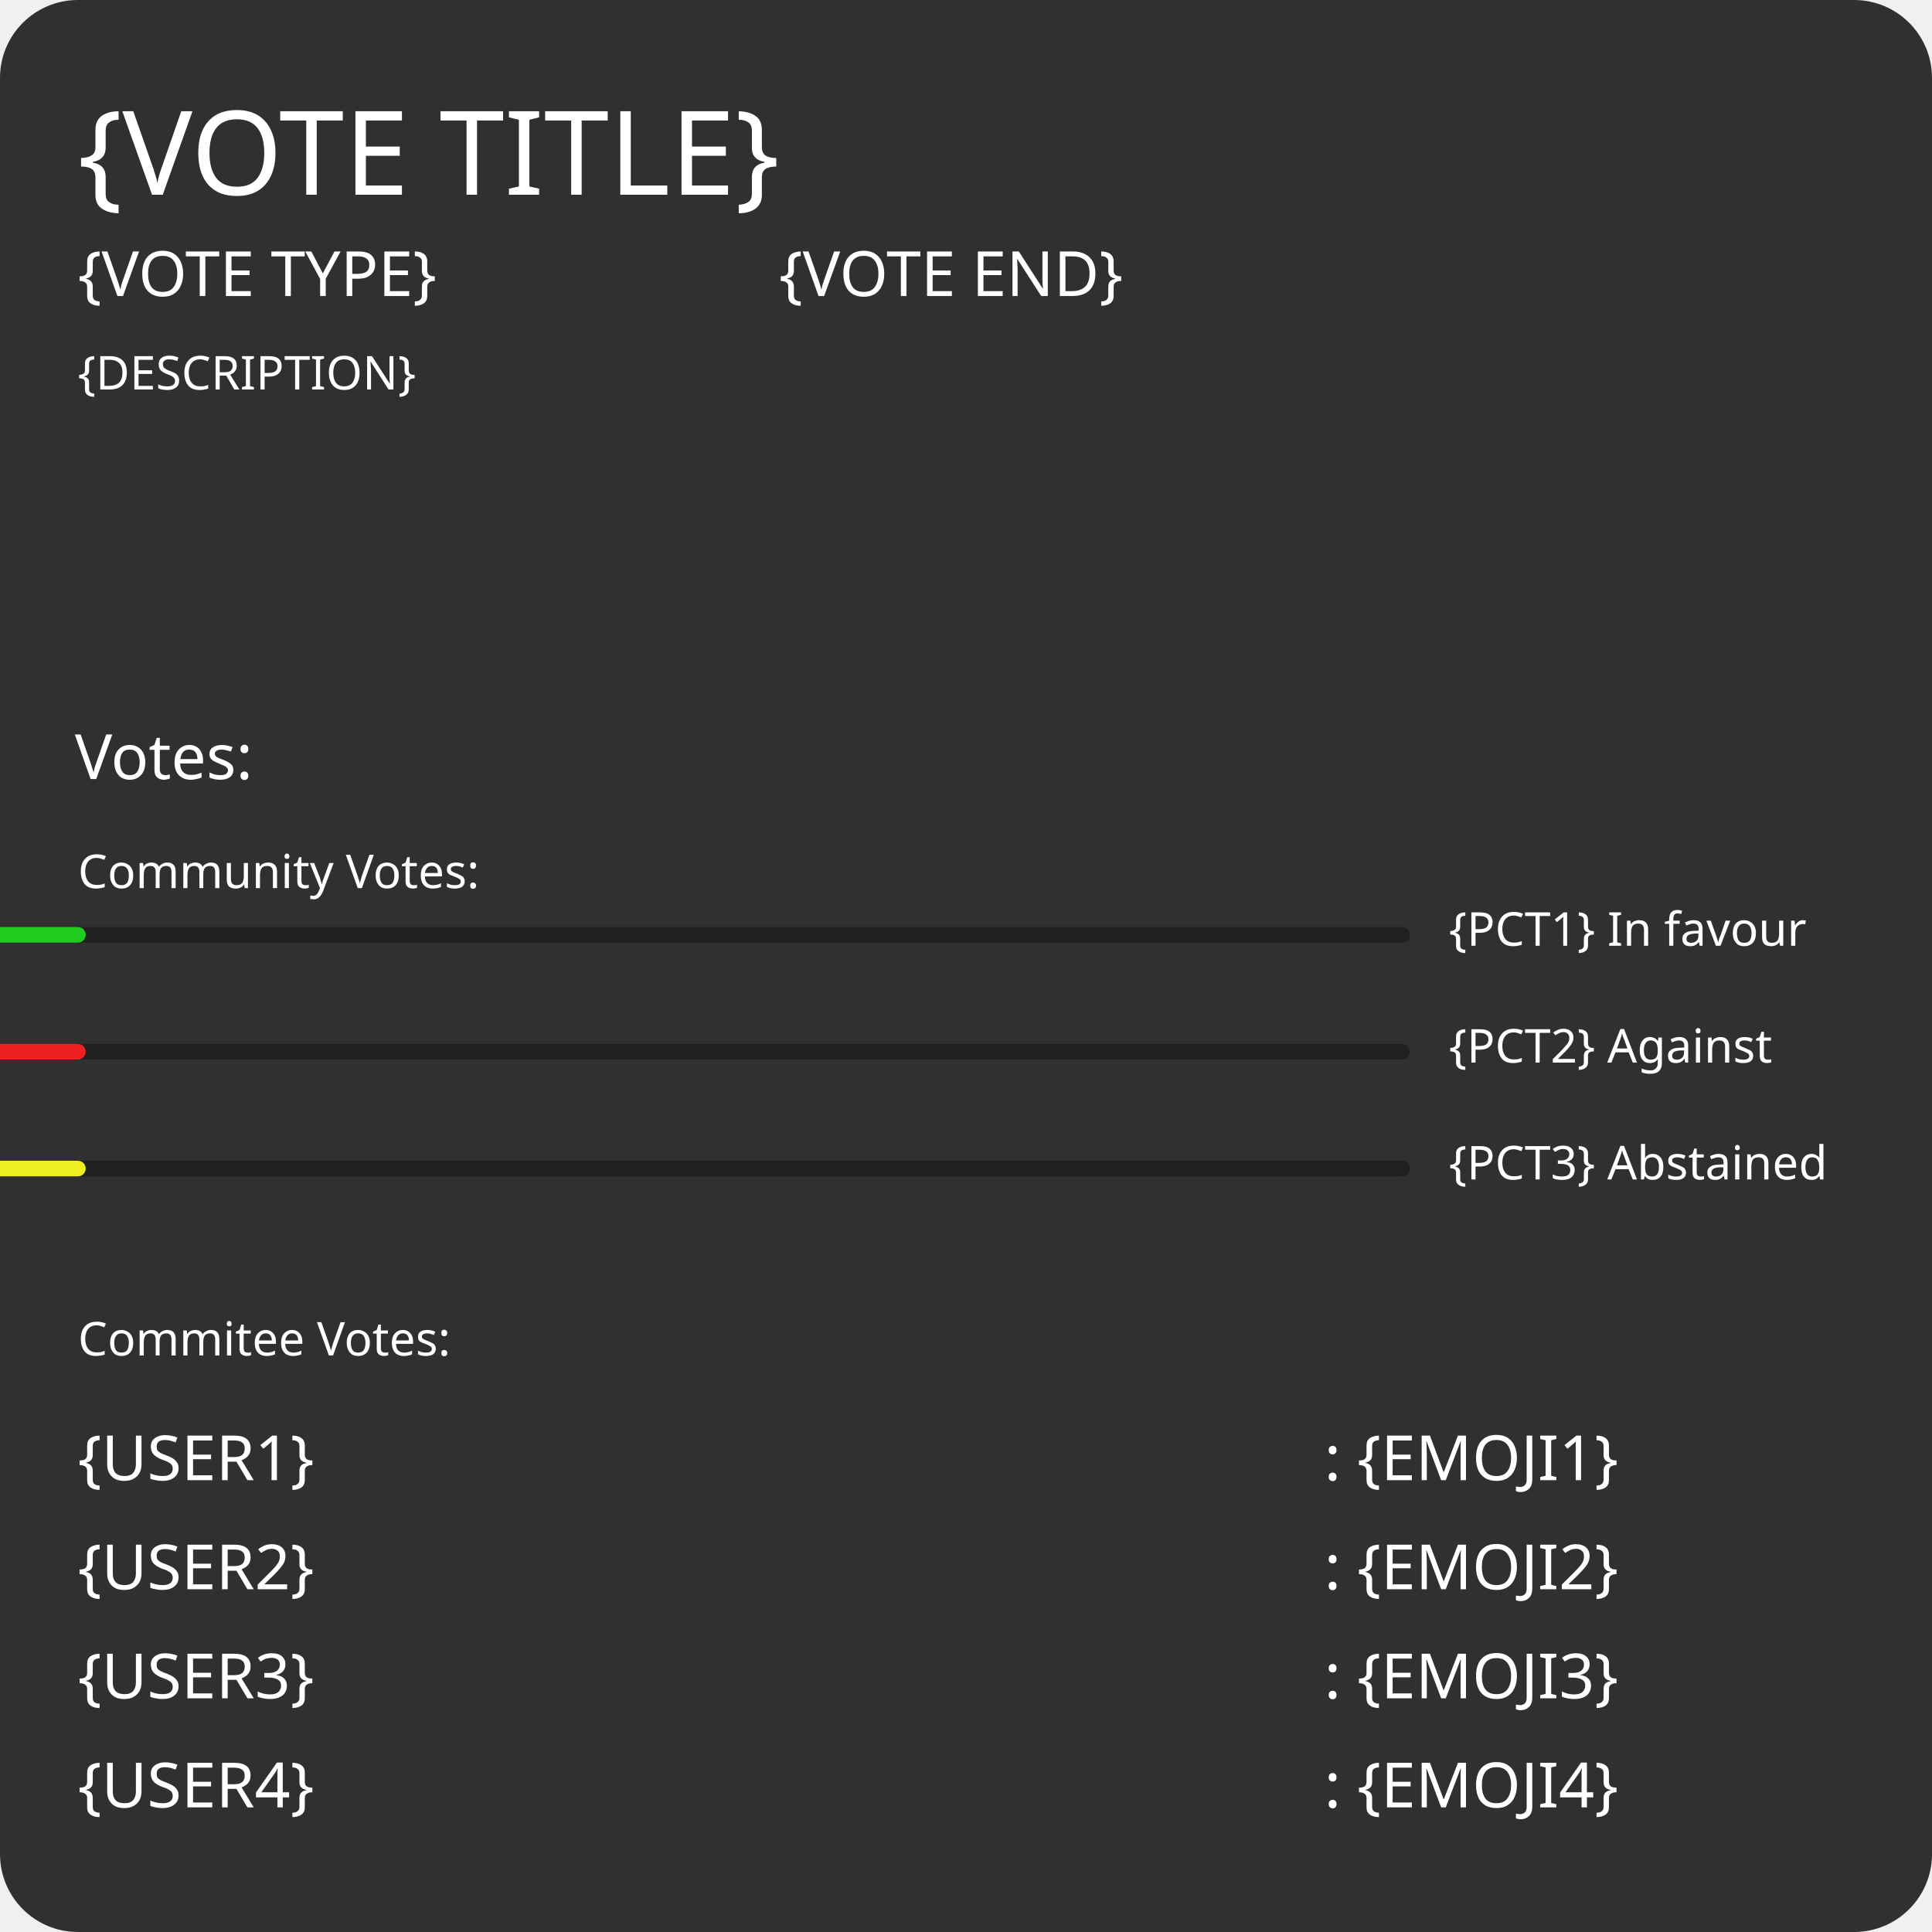
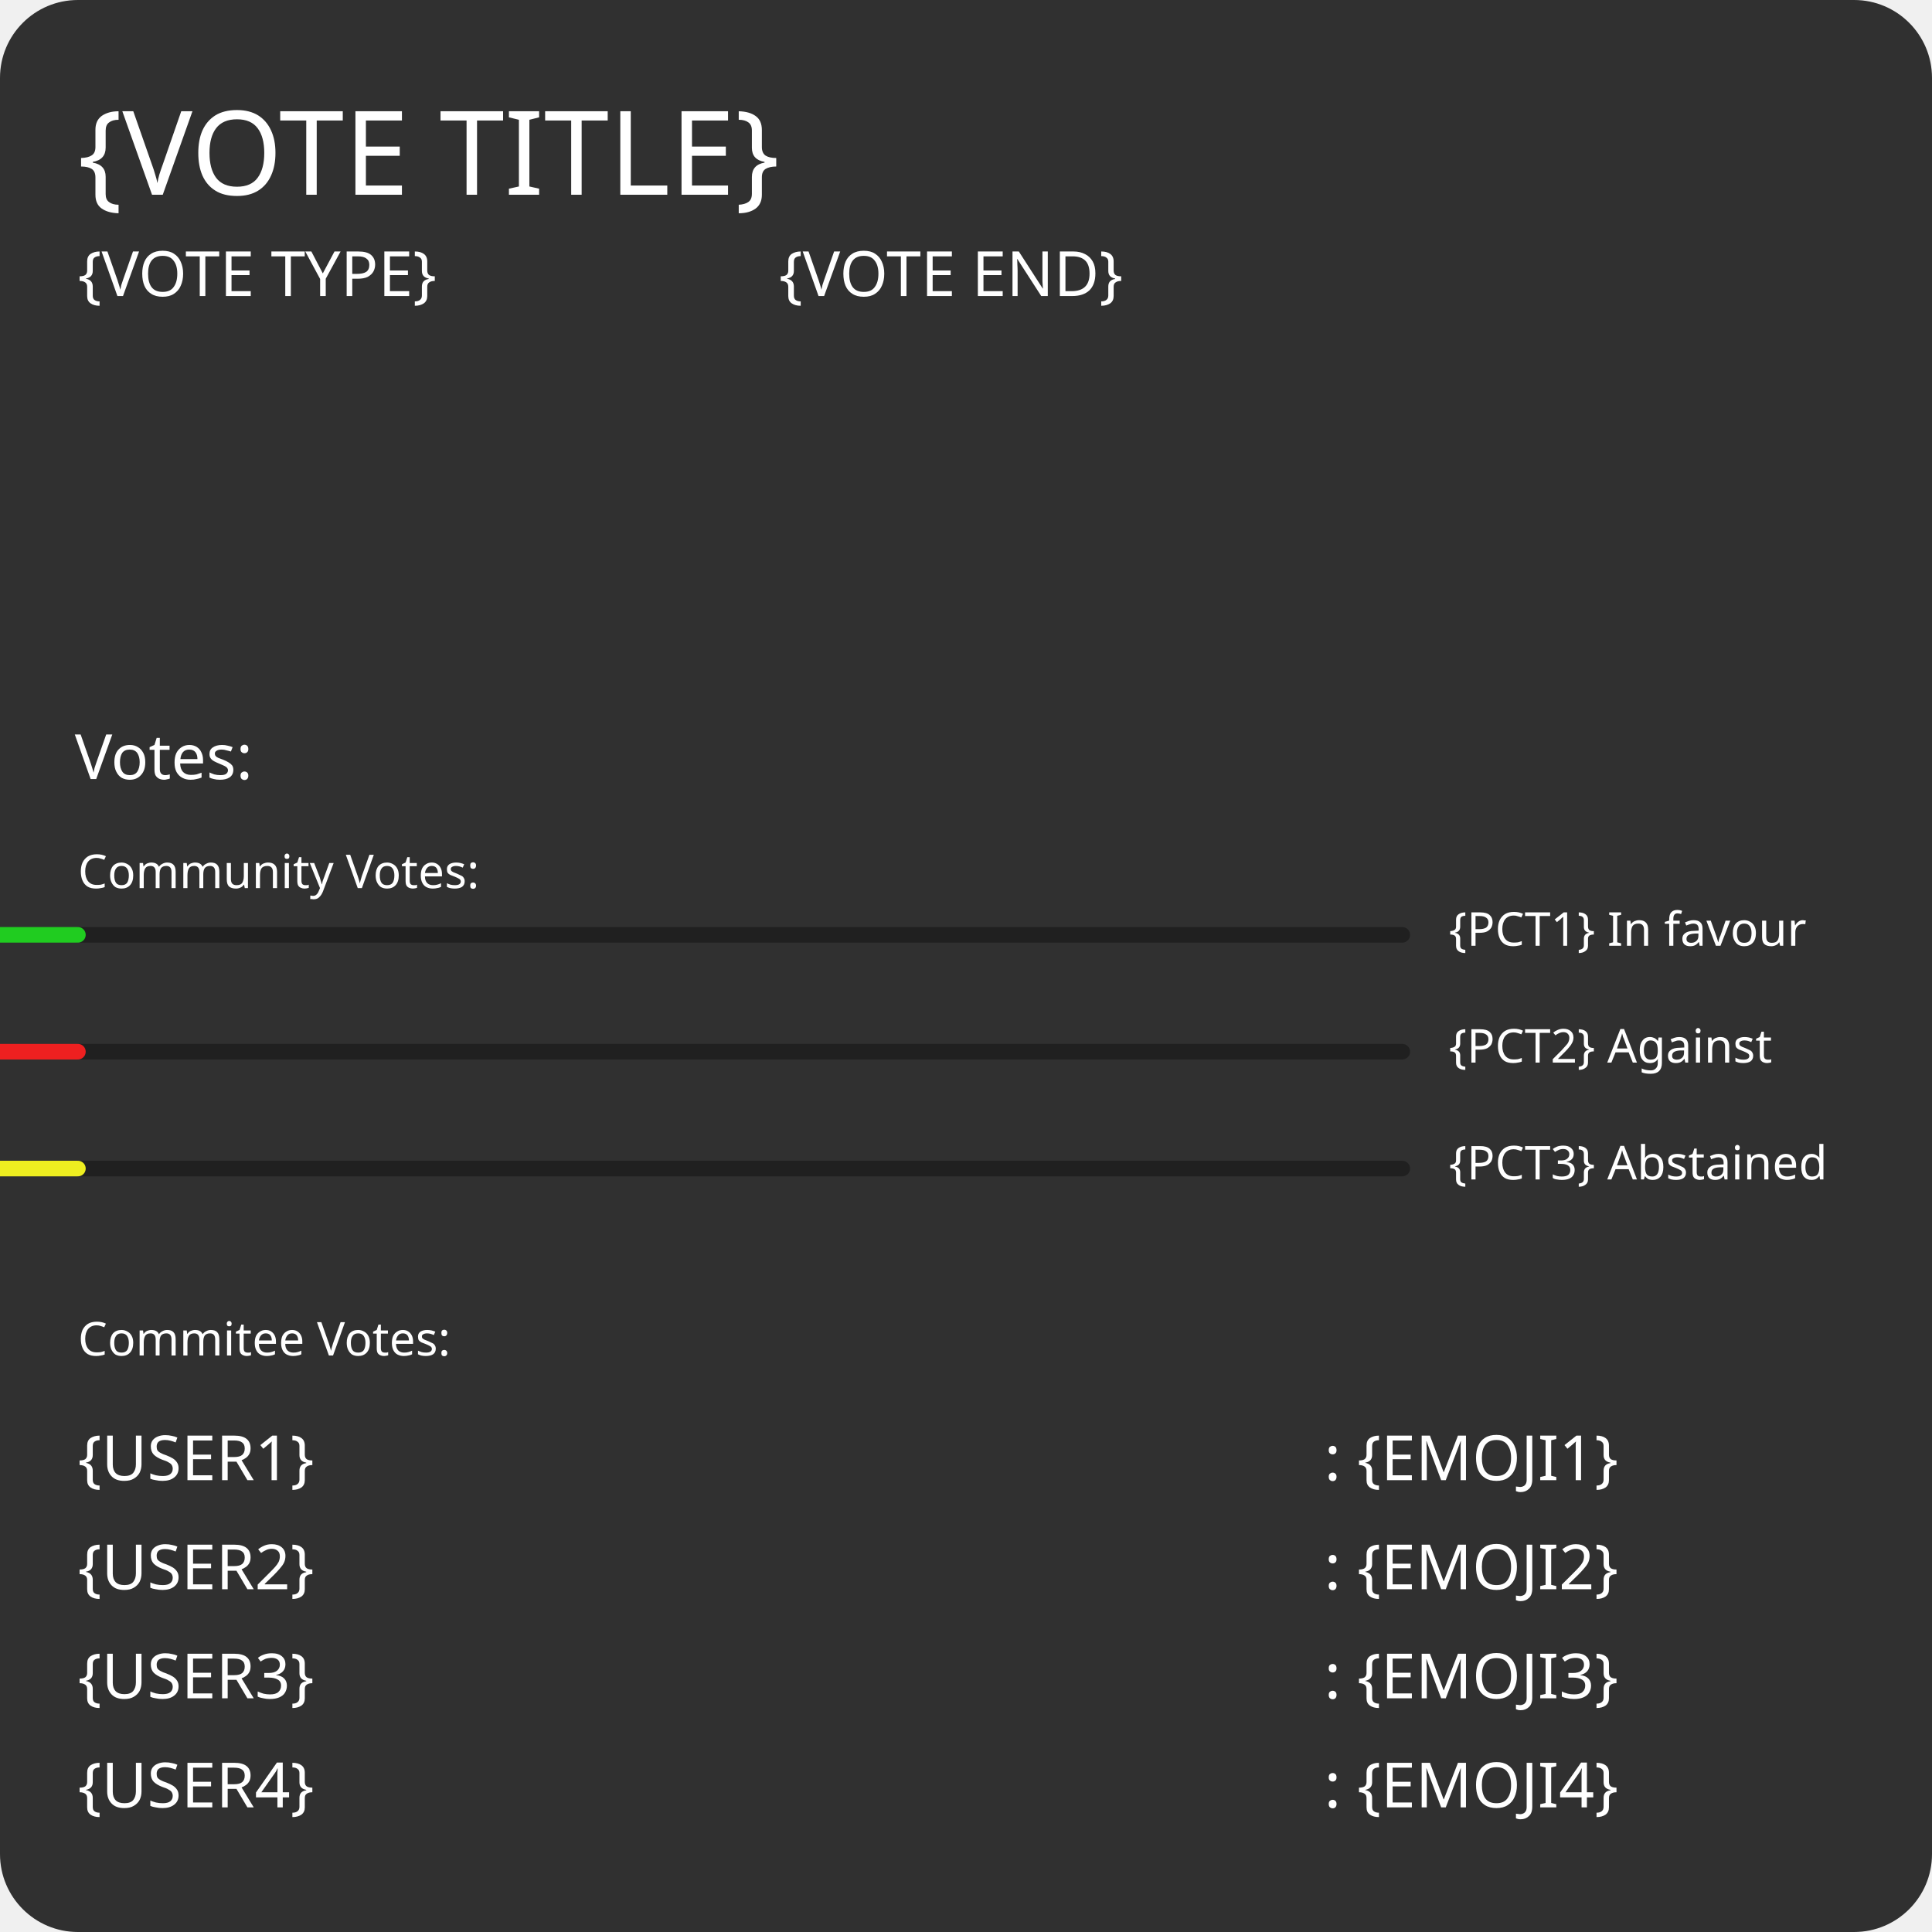
<svg xmlns="http://www.w3.org/2000/svg" width="500" height="500" viewBox="0 0 124 124" fill="none">
  <rect width="124" height="124" rx="5" fill="#303030" />
  
  // Structure and metadata
  <text x="5" y="12.5" style="font: 7.5px sans-serif; fill: white;">{VOTE TITLE}</text>
  <text x="50" y="19" style="font: 4px sans-serif; fill: white;">{VOTE END}</text>
  <text x="5" y="19" style="font: 4px sans-serif; fill: white;">{VOTE TYPE}</text>
-   <text x="5" y="25" style="font: 3px sans-serif; fill: white;">{DESCRIPTION}</text>
+   {DESCRIPTION}
  
  // Votes
  <text x="4.8" y="50" style="font: 4px sans-serif; fill: white;">Votes: </text>
  <text x="5" y="57" style="font: 3px sans-serif; fill: white;">Community Votes: </text>
  <text x="5" y="87" style="font: 3px sans-serif; fill: white;">Commitee Votes: </text>
  

  // Community vote 5-90
  <line x1="5" y1="60" x2="90" y2="60" stroke-linecap="round" stroke="#202020" />
  <line x1="5" y1="67.5" x2="90" y2="67.5" stroke-linecap="round" stroke="#202020" />
  <line x1="5" y1="75" x2="90" y2="75" stroke-linecap="round" stroke="#202020" />
  <text x="93" y="60.7" style="font: 3px sans-serif; fill: white;">{PCT1} In favour</text>
  <text x="93" y="68.2" style="font: 3px sans-serif; fill: white;">{PCT2} Against</text>
  <text x="93" y="75.7" style="font: 3px sans-serif; fill: white;">{PCT3} Abstained</text>
  <line x1="5" y1="60" x2="{VOTE_PCT_1}" y2="60" stroke-linecap="round" stroke="#20cc20" />
  <line x1="5" y1="67.5" x2="{VOTE_PCT_2}" y2="67.5" stroke-linecap="round" stroke="#ee2020" />
  <line x1="5" y1="75" x2="{VOTE_PCT_3}" y2="75" stroke-linecap="round" stroke="#eeee20" />

  // VC votes 5-90

  <text x="5" y="95" style="font: 4px sans-serif; fill: white;">{USER1}</text>
  <text x="5" y="102" style="font: 4px sans-serif; fill: white;">{USER2}</text>
  <text x="5" y="109" style="font: 4px sans-serif; fill: white;">{USER3}</text>
  <text x="5" y="116" style="font: 4px sans-serif; fill: white;">{USER4}</text>
  <text x="85" y="95" style="font: 4px sans-serif; fill: white;">: {EMOJI1}</text>
  <text x="85" y="102" style="font: 4px sans-serif; fill: white;">: {EMOJI2}</text>
  <text x="85" y="109" style="font: 4px sans-serif; fill: white;">: {EMOJI3}</text>
  <text x="85" y="116" style="font: 4px sans-serif; fill: white;">: {EMOJI4}</text>
</svg>
